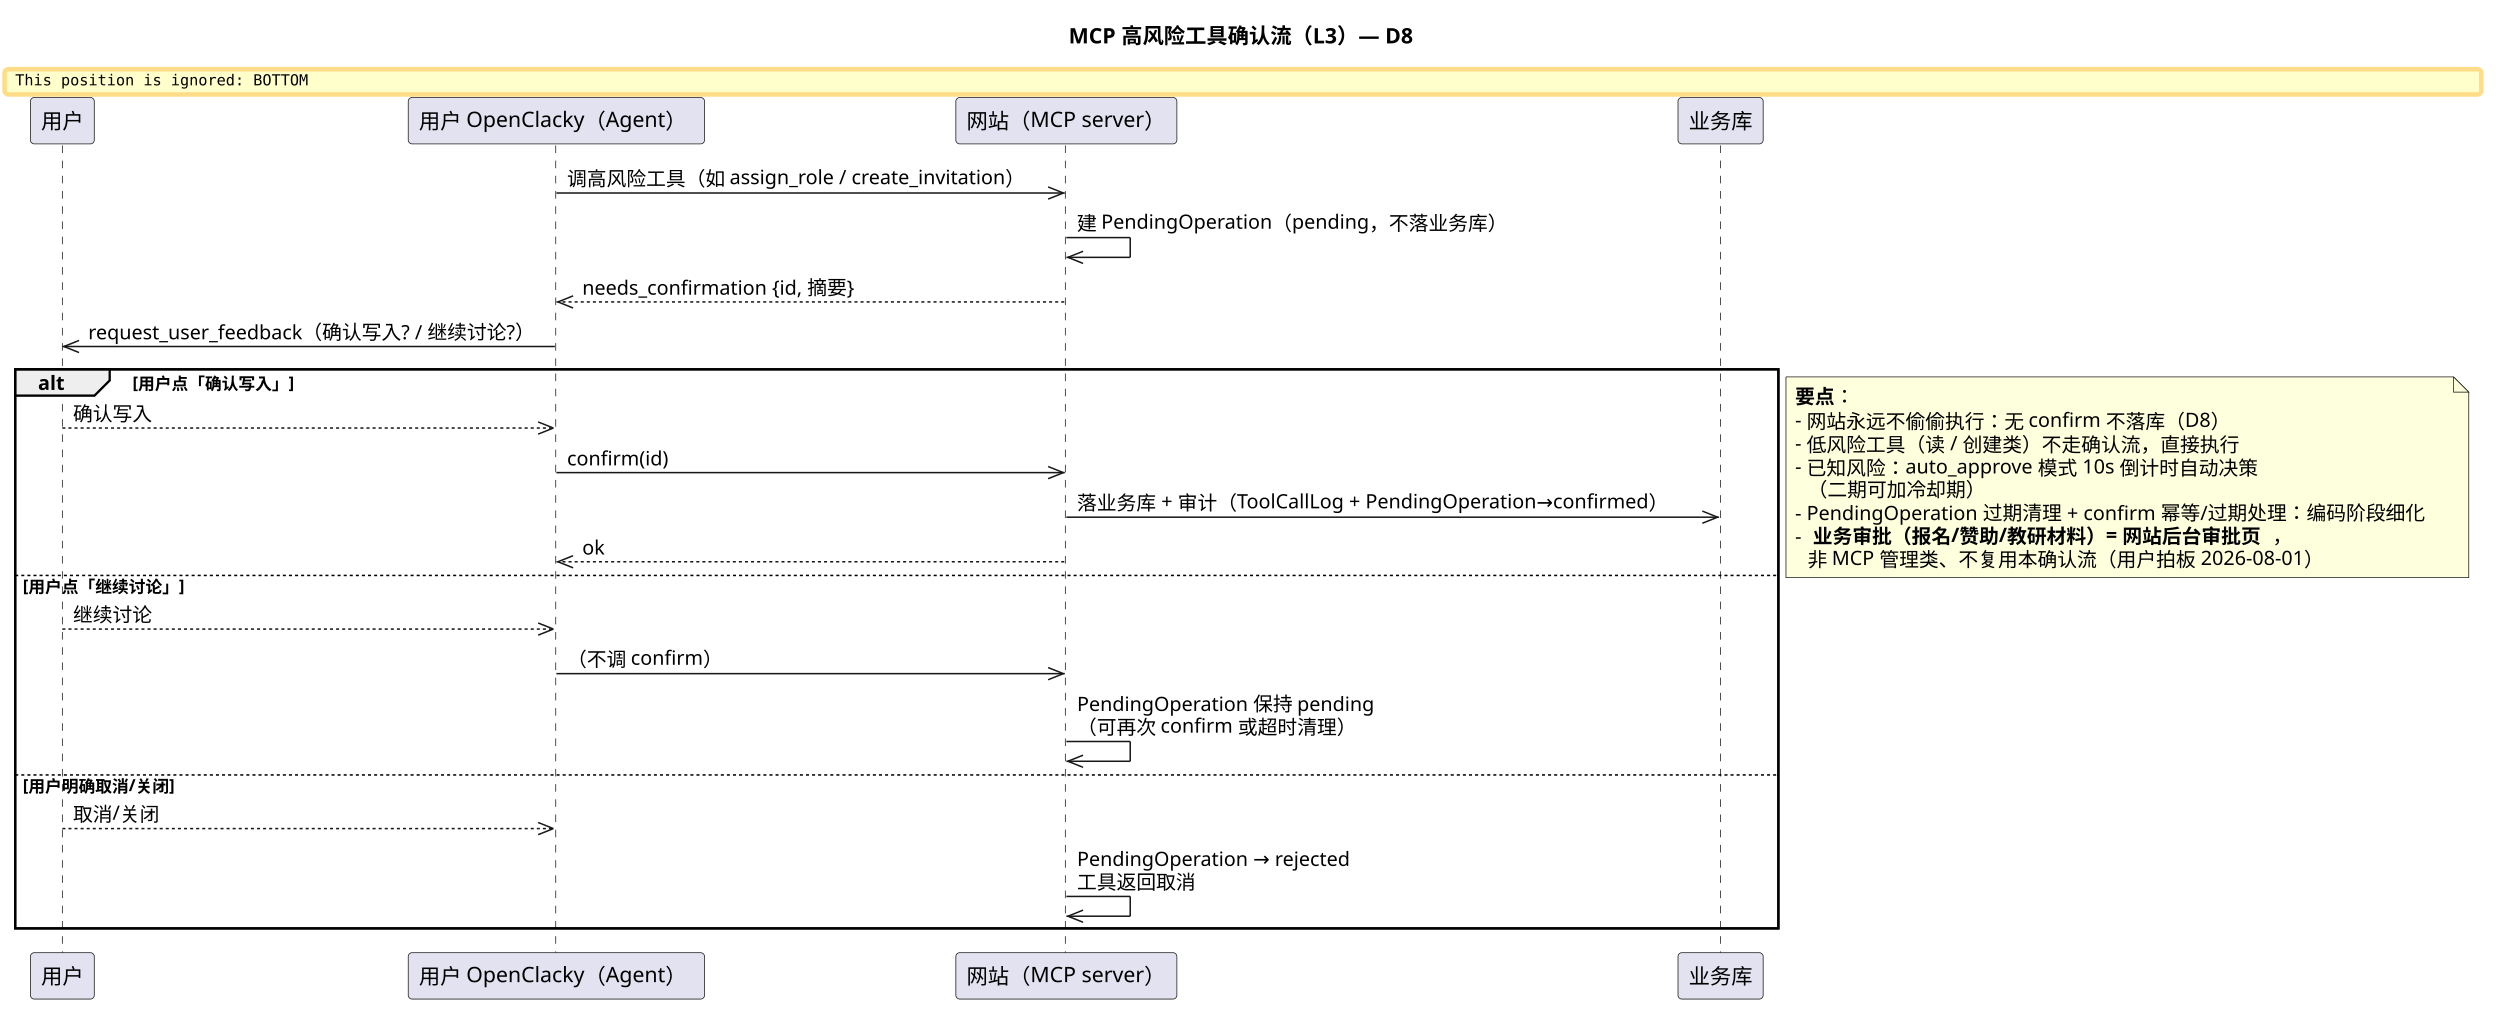
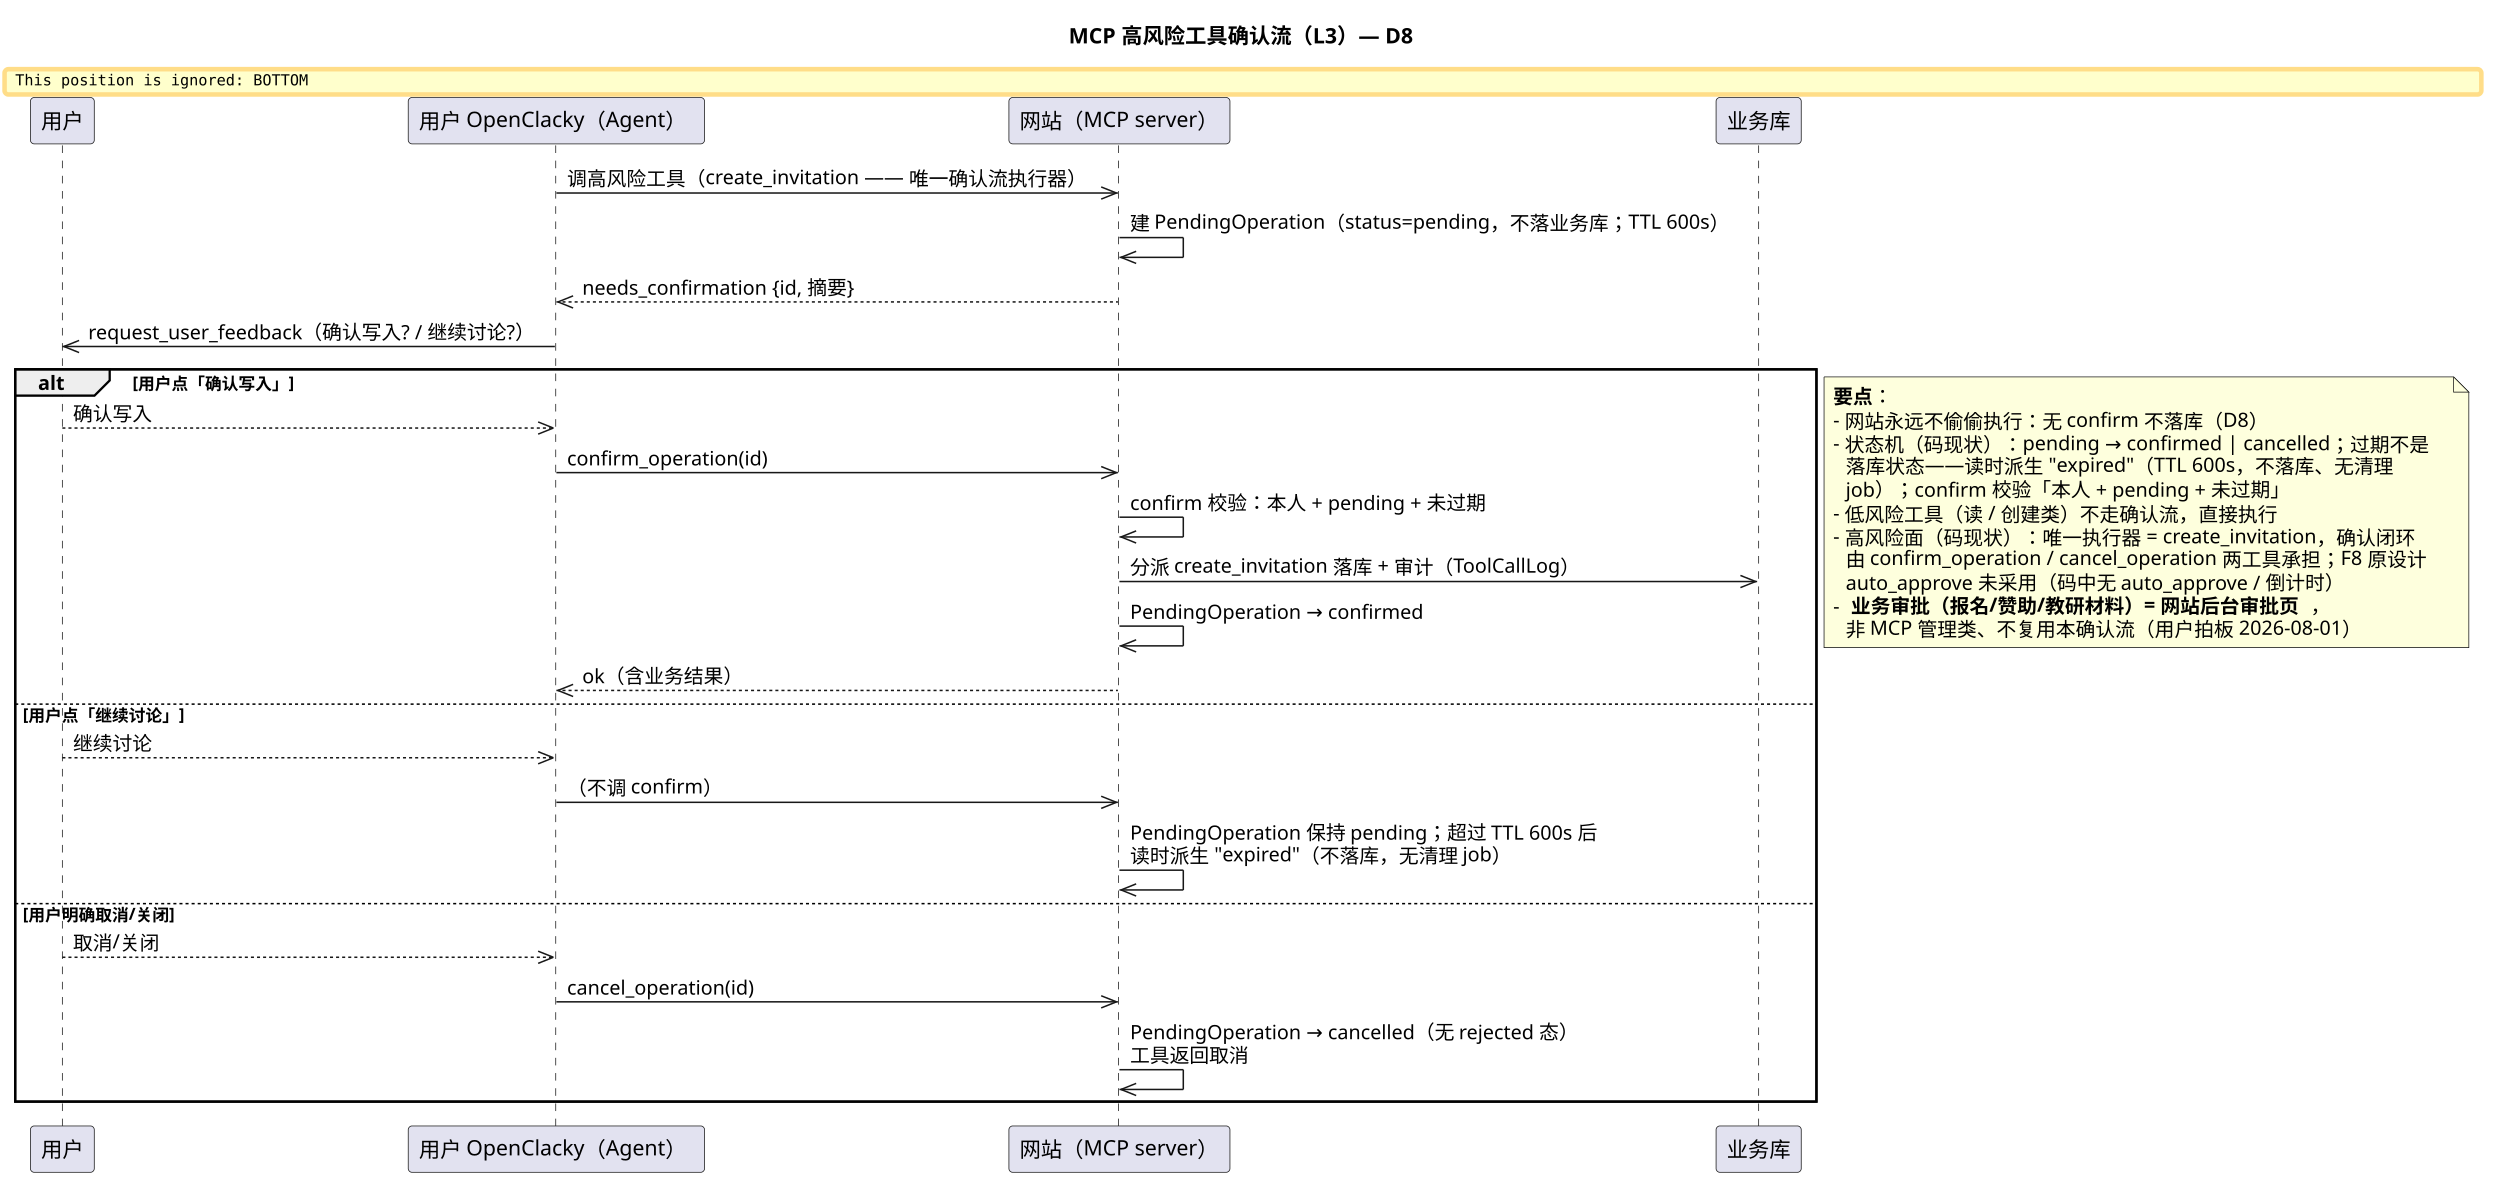
- <svg xmlns="http://www.w3.org/2000/svg" contentStyleType="text/css" data-diagram-type="SEQUENCE" height="664px" preserveAspectRatio="none" style="width:1644px;height:664px;background:#FFFFFF;" version="1.1" viewBox="0 0 1644 664" width="1644px" zoomAndPan="magnify">
+ <svg xmlns="http://www.w3.org/2000/svg" contentStyleType="text/css" data-diagram-type="SEQUENCE" height="778px" preserveAspectRatio="none" style="width:1644px;height:778px;background:#FFFFFF;" version="1.1" viewBox="0 0 1644 778" width="1644px" zoomAndPan="magnify">
  <defs />
  <g>
-     <g class="title" data-source-line="8">
-       <text fill="#000000" font-family="sans-serif" font-size="14" font-weight="700" lengthAdjust="spacing" textLength="232.21" x="702.749" y="28.535">MCP 高风险工具确认流（L3）— D8</text>
+     <g class="title" data-source-line="18">
+       <text fill="#000000" font-family="sans-serif" font-size="14" font-weight="700" lengthAdjust="spacing" textLength="232.21" x="702.76" y="28.535">MCP 高风险工具确认流（L3）— D8</text>
    </g>
-     <rect fill="#FFFFCC" height="16.641" rx="2.5" ry="2.5" style="stroke:#FFDD88;stroke-width:3;" width="1628.707" x="3" y="45.488" />
+     <rect fill="#FFFFCC" height="16.641" rx="2.5" ry="2.5" style="stroke:#FFDD88;stroke-width:3;" width="1628.73" x="3" y="45.488" />
    <text fill="#000000" font-family="monospace" font-size="10" lengthAdjust="spacing" textLength="192.656" x="10" y="56.129">This position is ignored: BOTTOM</text>
-     <rect fill="none" height="367.637" style="stroke:#000000;stroke-width:1.5;" width="1159.456" x="10" y="242.859" />
-     <g class="participant-lifeline" data-entity-uid="part1" data-qualified-name="U" data-source-line="11" id="part1-lifeline">
+     <rect fill="none" height="481.568" style="stroke:#000000;stroke-width:1.5;" width="1184.495" x="10" y="242.859" />
+     <g class="participant-lifeline" data-entity-uid="part1" data-qualified-name="U" data-source-line="21" id="part1-lifeline">
      <g>
-         <rect fill="#000000" fill-opacity="0" height="531.879" width="8" x="37" y="95.617" />
-         <line style="stroke:#181818;stroke-width:0.5;stroke-dasharray:5,5;" x1="41" x2="41" y1="95.617" y2="627.496" />
+         <rect fill="#000000" fill-opacity="0" height="645.811" width="8" x="37" y="95.617" />
+         <line style="stroke:#181818;stroke-width:0.5;stroke-dasharray:5,5;" x1="41" x2="41" y1="95.617" y2="741.428" />
      </g>
    </g>
-     <g class="participant-lifeline" data-entity-uid="part2" data-qualified-name="A" data-source-line="12" id="part2-lifeline">
+     <g class="participant-lifeline" data-entity-uid="part2" data-qualified-name="A" data-source-line="22" id="part2-lifeline">
      <g>
-         <rect fill="#000000" fill-opacity="0" height="531.879" width="8" x="361.879" y="95.617" />
-         <line style="stroke:#181818;stroke-width:0.5;stroke-dasharray:5,5;" x1="365.453" x2="365.453" y1="95.617" y2="627.496" />
+         <rect fill="#000000" fill-opacity="0" height="645.811" width="8" x="361.879" y="95.617" />
+         <line style="stroke:#181818;stroke-width:0.5;stroke-dasharray:5,5;" x1="365.453" x2="365.453" y1="95.617" y2="741.428" />
      </g>
    </g>
-     <g class="participant-lifeline" data-entity-uid="part3" data-qualified-name="W" data-source-line="13" id="part3-lifeline">
+     <g class="participant-lifeline" data-entity-uid="part3" data-qualified-name="W" data-source-line="23" id="part3-lifeline">
      <g>
-         <rect fill="#000000" fill-opacity="0" height="531.879" width="8" x="697.238" y="95.617" />
-         <line style="stroke:#181818;stroke-width:0.5;stroke-dasharray:5,5;" x1="700.562" x2="700.562" y1="95.617" y2="627.496" />
+         <rect fill="#000000" fill-opacity="0" height="645.811" width="8" x="732.137" y="95.617" />
+         <line style="stroke:#181818;stroke-width:0.5;stroke-dasharray:5,5;" x1="735.461" x2="735.461" y1="95.617" y2="741.428" />
      </g>
    </g>
-     <g class="participant-lifeline" data-entity-uid="part4" data-qualified-name="DB" data-source-line="14" id="part4-lifeline">
+     <g class="participant-lifeline" data-entity-uid="part4" data-qualified-name="DB" data-source-line="24" id="part4-lifeline">
      <g>
-         <rect fill="#000000" fill-opacity="0" height="531.879" width="8" x="1127.456" y="95.617" />
-         <line style="stroke:#181818;stroke-width:0.5;stroke-dasharray:5,5;" x1="1131.456" x2="1131.456" y1="95.617" y2="627.496" />
+         <rect fill="#000000" fill-opacity="0" height="645.811" width="8" x="1152.495" y="95.617" />
+         <line style="stroke:#181818;stroke-width:0.5;stroke-dasharray:5,5;" x1="1156.495" x2="1156.495" y1="95.617" y2="741.428" />
      </g>
    </g>
-     <g class="participant participant-head" data-entity-uid="part1" data-qualified-name="U" data-source-line="11" id="part1-head">
+     <g class="participant participant-head" data-entity-uid="part1" data-qualified-name="U" data-source-line="21" id="part1-head">
      <rect fill="#E2E2F0" height="30.488" rx="2.5" ry="2.5" style="stroke:#181818;stroke-width:0.5;" width="42" x="20" y="64.129" />
      <text fill="#000000" font-family="sans-serif" font-size="14" lengthAdjust="spacing" textLength="28" x="27" y="84.664">用户</text>
    </g>
-     <g class="participant participant-tail" data-entity-uid="part1" data-qualified-name="U" data-source-line="11" id="part1-tail">
-       <rect fill="#E2E2F0" height="30.488" rx="2.5" ry="2.5" style="stroke:#181818;stroke-width:0.5;" width="42" x="20" y="626.496" />
-       <text fill="#000000" font-family="sans-serif" font-size="14" lengthAdjust="spacing" textLength="28" x="27" y="647.031">用户</text>
+     <g class="participant participant-tail" data-entity-uid="part1" data-qualified-name="U" data-source-line="21" id="part1-tail">
+       <rect fill="#E2E2F0" height="30.488" rx="2.5" ry="2.5" style="stroke:#181818;stroke-width:0.5;" width="42" x="20" y="740.428" />
+       <text fill="#000000" font-family="sans-serif" font-size="14" lengthAdjust="spacing" textLength="28" x="27" y="760.963">用户</text>
    </g>
-     <g class="participant participant-head" data-entity-uid="part2" data-qualified-name="A" data-source-line="12" id="part2-head">
+     <g class="participant participant-head" data-entity-uid="part2" data-qualified-name="A" data-source-line="22" id="part2-head">
      <rect fill="#E2E2F0" height="30.488" rx="2.5" ry="2.5" style="stroke:#181818;stroke-width:0.5;" width="194.852" x="268.453" y="64.129" />
      <text fill="#000000" font-family="sans-serif" font-size="14" lengthAdjust="spacing" textLength="180.852" x="275.453" y="84.664">用户 OpenClacky（Agent）</text>
    </g>
-     <g class="participant participant-tail" data-entity-uid="part2" data-qualified-name="A" data-source-line="12" id="part2-tail">
-       <rect fill="#E2E2F0" height="30.488" rx="2.5" ry="2.5" style="stroke:#181818;stroke-width:0.5;" width="194.852" x="268.453" y="626.496" />
-       <text fill="#000000" font-family="sans-serif" font-size="14" lengthAdjust="spacing" textLength="180.852" x="275.453" y="647.031">用户 OpenClacky（Agent）</text>
+     <g class="participant participant-tail" data-entity-uid="part2" data-qualified-name="A" data-source-line="22" id="part2-tail">
+       <rect fill="#E2E2F0" height="30.488" rx="2.5" ry="2.5" style="stroke:#181818;stroke-width:0.5;" width="194.852" x="268.453" y="740.428" />
+       <text fill="#000000" font-family="sans-serif" font-size="14" lengthAdjust="spacing" textLength="180.852" x="275.453" y="760.963">用户 OpenClacky（Agent）</text>
    </g>
-     <g class="participant participant-head" data-entity-uid="part3" data-qualified-name="W" data-source-line="13" id="part3-head">
-       <rect fill="#E2E2F0" height="30.488" rx="2.5" ry="2.5" style="stroke:#181818;stroke-width:0.5;" width="145.352" x="628.562" y="64.129" />
-       <text fill="#000000" font-family="sans-serif" font-size="14" lengthAdjust="spacing" textLength="131.352" x="635.562" y="84.664">网站（MCP server）</text>
+     <g class="participant participant-head" data-entity-uid="part3" data-qualified-name="W" data-source-line="23" id="part3-head">
+       <rect fill="#E2E2F0" height="30.488" rx="2.5" ry="2.5" style="stroke:#181818;stroke-width:0.5;" width="145.352" x="663.461" y="64.129" />
+       <text fill="#000000" font-family="sans-serif" font-size="14" lengthAdjust="spacing" textLength="131.352" x="670.461" y="84.664">网站（MCP server）</text>
    </g>
-     <g class="participant participant-tail" data-entity-uid="part3" data-qualified-name="W" data-source-line="13" id="part3-tail">
-       <rect fill="#E2E2F0" height="30.488" rx="2.5" ry="2.5" style="stroke:#181818;stroke-width:0.5;" width="145.352" x="628.562" y="626.496" />
-       <text fill="#000000" font-family="sans-serif" font-size="14" lengthAdjust="spacing" textLength="131.352" x="635.562" y="647.031">网站（MCP server）</text>
+     <g class="participant participant-tail" data-entity-uid="part3" data-qualified-name="W" data-source-line="23" id="part3-tail">
+       <rect fill="#E2E2F0" height="30.488" rx="2.5" ry="2.5" style="stroke:#181818;stroke-width:0.5;" width="145.352" x="663.461" y="740.428" />
+       <text fill="#000000" font-family="sans-serif" font-size="14" lengthAdjust="spacing" textLength="131.352" x="670.461" y="760.963">网站（MCP server）</text>
    </g>
-     <g class="participant participant-head" data-entity-uid="part4" data-qualified-name="DB" data-source-line="14" id="part4-head">
-       <rect fill="#E2E2F0" height="30.488" rx="2.5" ry="2.5" style="stroke:#181818;stroke-width:0.5;" width="56" x="1103.456" y="64.129" />
-       <text fill="#000000" font-family="sans-serif" font-size="14" lengthAdjust="spacing" textLength="42" x="1110.456" y="84.664">业务库</text>
+     <g class="participant participant-head" data-entity-uid="part4" data-qualified-name="DB" data-source-line="24" id="part4-head">
+       <rect fill="#E2E2F0" height="30.488" rx="2.5" ry="2.5" style="stroke:#181818;stroke-width:0.5;" width="56" x="1128.495" y="64.129" />
+       <text fill="#000000" font-family="sans-serif" font-size="14" lengthAdjust="spacing" textLength="42" x="1135.495" y="84.664">业务库</text>
    </g>
-     <g class="participant participant-tail" data-entity-uid="part4" data-qualified-name="DB" data-source-line="14" id="part4-tail">
-       <rect fill="#E2E2F0" height="30.488" rx="2.5" ry="2.5" style="stroke:#181818;stroke-width:0.5;" width="56" x="1103.456" y="626.496" />
-       <text fill="#000000" font-family="sans-serif" font-size="14" lengthAdjust="spacing" textLength="42" x="1110.456" y="647.031">业务库</text>
+     <g class="participant participant-tail" data-entity-uid="part4" data-qualified-name="DB" data-source-line="24" id="part4-tail">
+       <rect fill="#E2E2F0" height="30.488" rx="2.5" ry="2.5" style="stroke:#181818;stroke-width:0.5;" width="56" x="1128.495" y="740.428" />
+       <text fill="#000000" font-family="sans-serif" font-size="14" lengthAdjust="spacing" textLength="42" x="1135.495" y="760.963">业务库</text>
    </g>
-     <g class="message" data-entity-1="part2" data-entity-2="part3" data-source-line="16" id="msg1">
-       <line style="stroke:#181818;stroke-width:1;" x1="699.238" x2="689.238" y1="126.928" y2="122.928" />
-       <line style="stroke:#181818;stroke-width:1;" x1="699.238" x2="689.238" y1="126.928" y2="130.928" />
-       <line style="stroke:#181818;stroke-width:1;" x1="365.879" x2="700.238" y1="126.928" y2="126.928" />
-       <text fill="#000000" font-family="sans-serif" font-size="13" lengthAdjust="spacing" textLength="311.359" x="372.879" y="122.186">调高风险工具（如 assign_role / create_invitation）</text>
+     <g class="message" data-entity-1="part2" data-entity-2="part3" data-source-line="26" id="msg1">
+       <line style="stroke:#181818;stroke-width:1;" x1="734.137" x2="724.137" y1="126.928" y2="122.928" />
+       <line style="stroke:#181818;stroke-width:1;" x1="734.137" x2="724.137" y1="126.928" y2="130.928" />
+       <line style="stroke:#181818;stroke-width:1;" x1="365.879" x2="735.137" y1="126.928" y2="126.928" />
+       <text fill="#000000" font-family="sans-serif" font-size="13" lengthAdjust="spacing" textLength="346.258" x="372.879" y="122.186">调高风险工具（create_invitation —— 唯一确认流执行器）</text>
    </g>
-     <g class="message" data-entity-1="part3" data-entity-2="part3" data-source-line="17" id="msg2">
-       <line style="stroke:#181818;stroke-width:1;" x1="701.238" x2="743.238" y1="156.238" y2="156.238" />
-       <line style="stroke:#181818;stroke-width:1;" x1="743.238" x2="743.238" y1="156.238" y2="169.238" />
-       <line style="stroke:#181818;stroke-width:1;" x1="701.238" x2="743.238" y1="169.238" y2="169.238" />
-       <line style="stroke:#181818;stroke-width:1;" x1="702.238" x2="712.238" y1="169.238" y2="165.238" />
-       <line style="stroke:#181818;stroke-width:1;" x1="702.238" x2="712.238" y1="169.238" y2="173.238" />
-       <text fill="#000000" font-family="sans-serif" font-size="13" lengthAdjust="spacing" textLength="286.025" x="708.238" y="151.496">建 PendingOperation（pending，不落业务库）</text>
+     <g class="message" data-entity-1="part3" data-entity-2="part3" data-source-line="27" id="msg2">
+       <line style="stroke:#181818;stroke-width:1;" x1="736.137" x2="778.137" y1="156.238" y2="156.238" />
+       <line style="stroke:#181818;stroke-width:1;" x1="778.137" x2="778.137" y1="156.238" y2="169.238" />
+       <line style="stroke:#181818;stroke-width:1;" x1="736.137" x2="778.137" y1="169.238" y2="169.238" />
+       <line style="stroke:#181818;stroke-width:1;" x1="737.137" x2="747.137" y1="169.238" y2="165.238" />
+       <line style="stroke:#181818;stroke-width:1;" x1="737.137" x2="747.137" y1="169.238" y2="173.238" />
+       <text fill="#000000" font-family="sans-serif" font-size="13" lengthAdjust="spacing" textLength="406.358" x="743.137" y="151.496">建 PendingOperation（status=pending，不落业务库；TTL 600s）</text>
    </g>
-     <g class="message" data-entity-1="part3" data-entity-2="part2" data-source-line="18" id="msg3">
+     <g class="message" data-entity-1="part3" data-entity-2="part2" data-source-line="28" id="msg3">
      <line style="stroke:#181818;stroke-width:1;" x1="366.879" x2="376.879" y1="198.549" y2="194.549" />
      <line style="stroke:#181818;stroke-width:1;" x1="366.879" x2="376.879" y1="198.549" y2="202.549" />
-       <line style="stroke:#181818;stroke-width:1;stroke-dasharray:2,2;" x1="365.879" x2="700.238" y1="198.549" y2="198.549" />
+       <line style="stroke:#181818;stroke-width:1;stroke-dasharray:2,2;" x1="365.879" x2="735.137" y1="198.549" y2="198.549" />
      <text fill="#000000" font-family="sans-serif" font-size="13" lengthAdjust="spacing" textLength="183.155" x="382.879" y="193.807">needs_confirmation {id, 摘要}</text>
    </g>
-     <g class="message" data-entity-1="part2" data-entity-2="part1" data-source-line="19" id="msg4">
+     <g class="message" data-entity-1="part2" data-entity-2="part1" data-source-line="29" id="msg4">
      <line style="stroke:#181818;stroke-width:1;" x1="42" x2="52" y1="227.859" y2="223.859" />
      <line style="stroke:#181818;stroke-width:1;" x1="42" x2="52" y1="227.859" y2="231.859" />
      <line style="stroke:#181818;stroke-width:1;" x1="41" x2="364.879" y1="227.859" y2="227.859" />
      <text fill="#000000" font-family="sans-serif" font-size="13" lengthAdjust="spacing" textLength="300.879" x="58" y="223.117">request_user_feedback（确认写入? / 继续讨论?）</text>
    </g>
    <path d="M10,242.859 L72.139,242.859 L72.139,250.17 L62.139,260.17 L10,260.17 L10,242.859" fill="#EEEEEE" style="stroke:#000000;stroke-width:1.5;" />
-     <rect fill="none" height="367.637" style="stroke:#000000;stroke-width:1.5;" width="1159.456" x="10" y="242.859" />
+     <rect fill="none" height="481.568" style="stroke:#000000;stroke-width:1.5;" width="1184.495" x="10" y="242.859" />
    <text fill="#000000" font-family="sans-serif" font-size="13" font-weight="700" lengthAdjust="spacing" textLength="17.139" x="25" y="256.428">alt</text>
    <text fill="#000000" font-family="sans-serif" font-size="11" font-weight="700" lengthAdjust="spacing" textLength="107.153" x="87.139" y="255.494">[用户点「确认写入」]</text>
-     <path d="M1174.456,247.859 L1174.456,379.859 L1623.456,379.859 L1623.456,257.859 L1613.456,247.859 L1174.456,247.859" fill="#FEFFDD" style="stroke:#181818;stroke-width:0.5;" />
-     <path d="M1613.456,247.859 L1613.456,257.859 L1623.456,257.859 L1613.456,247.859" fill="#FEFFDD" style="stroke:#181818;stroke-width:0.5;" />
-     <text fill="#000000" font-family="sans-serif" font-size="13" font-weight="700" lengthAdjust="spacing" textLength="26" x="1180.456" y="265.428">要点</text>
-     <text fill="#000000" font-family="sans-serif" font-size="13" lengthAdjust="spacing" textLength="13" x="1206.456" y="265.428">：</text>
-     <text fill="#000000" font-family="sans-serif" font-size="13" lengthAdjust="spacing" textLength="294.525" x="1180.456" y="280.738">- 网站永远不偷偷执行：无 confirm 不落库（D8）</text>
-     <text fill="#000000" font-family="sans-serif" font-size="13" lengthAdjust="spacing" textLength="299.679" x="1180.456" y="296.049">- 低风险工具（读 / 创建类）不走确认流，直接执行</text>
-     <text fill="#000000" font-family="sans-serif" font-size="13" lengthAdjust="spacing" textLength="314.457" x="1180.456" y="311.359">- 已知风险：auto_approve 模式 10s 倒计时自动决策</text>
-     <text fill="#000000" font-family="sans-serif" font-size="13" lengthAdjust="spacing" textLength="117" x="1188.683" y="326.67">（二期可加冷却期）</text>
-     <text fill="#000000" font-family="sans-serif" font-size="13" lengthAdjust="spacing" textLength="428.251" x="1180.456" y="341.981">- PendingOperation 过期清理 + confirm 幂等/过期处理：编码阶段细化</text>
-     <text fill="#000000" font-family="sans-serif" font-size="13" lengthAdjust="spacing" textLength="7.522" x="1180.456" y="357.291">-</text>
-     <text fill="#000000" font-family="sans-serif" font-size="13" font-weight="700" lengthAdjust="spacing" textLength="302.326" x="1192.091" y="357.291">业务审批（报名/赞助/教研材料）= 网站后台审批页</text>
-     <text fill="#000000" font-family="sans-serif" font-size="13" lengthAdjust="spacing" textLength="13" x="1494.418" y="357.291">，</text>
-     <text fill="#000000" font-family="sans-serif" font-size="13" lengthAdjust="spacing" textLength="354.523" x="1188.683" y="372.602">非 MCP 管理类、不复用本确认流（用户拍板 2026-08-01）</text>
-     <g class="message" data-entity-1="part1" data-entity-2="part2" data-source-line="21" id="msg5">
+     <path d="M1199.495,247.859 L1199.495,425.859 L1623.495,425.859 L1623.495,257.859 L1613.495,247.859 L1199.495,247.859" fill="#FEFFDD" style="stroke:#181818;stroke-width:0.5;" />
+     <path d="M1613.495,247.859 L1613.495,257.859 L1623.495,257.859 L1613.495,247.859" fill="#FEFFDD" style="stroke:#181818;stroke-width:0.5;" />
+     <text fill="#000000" font-family="sans-serif" font-size="13" font-weight="700" lengthAdjust="spacing" textLength="26" x="1205.495" y="265.428">要点</text>
+     <text fill="#000000" font-family="sans-serif" font-size="13" lengthAdjust="spacing" textLength="13" x="1231.495" y="265.428">：</text>
+     <text fill="#000000" font-family="sans-serif" font-size="13" lengthAdjust="spacing" textLength="294.525" x="1205.495" y="280.738">- 网站永远不偷偷执行：无 confirm 不落库（D8）</text>
+     <text fill="#000000" font-family="sans-serif" font-size="13" lengthAdjust="spacing" textLength="402.429" x="1205.495" y="296.049">- 状态机（码现状）：pending → confirmed | cancelled；过期不是</text>
+     <text fill="#000000" font-family="sans-serif" font-size="13" lengthAdjust="spacing" textLength="367.498" x="1213.722" y="311.359">落库状态——读时派生 "expired"（TTL 600s，不落库、无清理</text>
+     <text fill="#000000" font-family="sans-serif" font-size="13" lengthAdjust="spacing" textLength="304.668" x="1213.722" y="326.67">job）；confirm 校验「本人 + pending + 未过期」</text>
+     <text fill="#000000" font-family="sans-serif" font-size="13" lengthAdjust="spacing" textLength="299.679" x="1205.495" y="341.981">- 低风险工具（读 / 创建类）不走确认流，直接执行</text>
+     <text fill="#000000" font-family="sans-serif" font-size="13" lengthAdjust="spacing" textLength="394.228" x="1205.495" y="357.291">- 高风险面（码现状）：唯一执行器 = create_invitation，确认闭环</text>
+     <text fill="#000000" font-family="sans-serif" font-size="13" lengthAdjust="spacing" textLength="395.008" x="1213.722" y="372.602">由 confirm_operation / cancel_operation 两工具承担；F8 原设计</text>
+     <text fill="#000000" font-family="sans-serif" font-size="13" lengthAdjust="spacing" textLength="337.099" x="1213.722" y="387.912">auto_approve 未采用（码中无 auto_approve / 倒计时）</text>
+     <text fill="#000000" font-family="sans-serif" font-size="13" lengthAdjust="spacing" textLength="7.522" x="1205.495" y="403.223">-</text>
+     <text fill="#000000" font-family="sans-serif" font-size="13" font-weight="700" lengthAdjust="spacing" textLength="302.326" x="1217.13" y="403.223">业务审批（报名/赞助/教研材料）= 网站后台审批页</text>
+     <text fill="#000000" font-family="sans-serif" font-size="13" lengthAdjust="spacing" textLength="13" x="1519.457" y="403.223">，</text>
+     <text fill="#000000" font-family="sans-serif" font-size="13" lengthAdjust="spacing" textLength="354.523" x="1213.722" y="418.533">非 MCP 管理类、不复用本确认流（用户拍板 2026-08-01）</text>
+     <g class="message" data-entity-1="part1" data-entity-2="part2" data-source-line="31" id="msg5">
      <line style="stroke:#181818;stroke-width:1;" x1="363.879" x2="353.879" y1="281.481" y2="277.481" />
      <line style="stroke:#181818;stroke-width:1;" x1="363.879" x2="353.879" y1="281.481" y2="285.481" />
      <line style="stroke:#181818;stroke-width:1;stroke-dasharray:2,2;" x1="41" x2="364.879" y1="281.481" y2="281.481" />
      <text fill="#000000" font-family="sans-serif" font-size="13" lengthAdjust="spacing" textLength="52" x="48" y="276.738">确认写入</text>
    </g>
-     <g class="message" data-entity-1="part2" data-entity-2="part3" data-source-line="22" id="msg6">
-       <line style="stroke:#181818;stroke-width:1;" x1="699.238" x2="689.238" y1="310.791" y2="306.791" />
-       <line style="stroke:#181818;stroke-width:1;" x1="699.238" x2="689.238" y1="310.791" y2="314.791" />
-       <line style="stroke:#181818;stroke-width:1;" x1="365.879" x2="700.238" y1="310.791" y2="310.791" />
-       <text fill="#000000" font-family="sans-serif" font-size="13" lengthAdjust="spacing" textLength="69.101" x="372.879" y="306.049">confirm(id)</text>
+     <g class="message" data-entity-1="part2" data-entity-2="part3" data-source-line="32" id="msg6">
+       <line style="stroke:#181818;stroke-width:1;" x1="734.137" x2="724.137" y1="310.791" y2="306.791" />
+       <line style="stroke:#181818;stroke-width:1;" x1="734.137" x2="724.137" y1="310.791" y2="314.791" />
+       <line style="stroke:#181818;stroke-width:1;" x1="365.879" x2="735.137" y1="310.791" y2="310.791" />
+       <text fill="#000000" font-family="sans-serif" font-size="13" lengthAdjust="spacing" textLength="136.183" x="372.879" y="306.049">confirm_operation(id)</text>
    </g>
-     <g class="message" data-entity-1="part3" data-entity-2="part4" data-source-line="23" id="msg7">
-       <line style="stroke:#181818;stroke-width:1;" x1="1129.456" x2="1119.456" y1="340.102" y2="336.102" />
-       <line style="stroke:#181818;stroke-width:1;" x1="1129.456" x2="1119.456" y1="340.102" y2="344.102" />
-       <line style="stroke:#181818;stroke-width:1;" x1="701.238" x2="1130.456" y1="340.102" y2="340.102" />
-       <text fill="#000000" font-family="sans-serif" font-size="13" lengthAdjust="spacing" textLength="406.218" x="708.238" y="335.359">落业务库 + 审计（ToolCallLog + PendingOperation→confirmed）</text>
+     <g class="message" data-entity-1="part3" data-entity-2="part3" data-source-line="33" id="msg7">
+       <line style="stroke:#181818;stroke-width:1;" x1="736.137" x2="778.137" y1="340.102" y2="340.102" />
+       <line style="stroke:#181818;stroke-width:1;" x1="778.137" x2="778.137" y1="340.102" y2="353.102" />
+       <line style="stroke:#181818;stroke-width:1;" x1="736.137" x2="778.137" y1="353.102" y2="353.102" />
+       <line style="stroke:#181818;stroke-width:1;" x1="737.137" x2="747.137" y1="353.102" y2="349.102" />
+       <line style="stroke:#181818;stroke-width:1;" x1="737.137" x2="747.137" y1="353.102" y2="357.102" />
+       <text fill="#000000" font-family="sans-serif" font-size="13" lengthAdjust="spacing" textLength="245.546" x="743.137" y="335.359">confirm 校验：本人 + pending + 未过期</text>
    </g>
-     <g class="message" data-entity-1="part3" data-entity-2="part2" data-source-line="24" id="msg8">
-       <line style="stroke:#181818;stroke-width:1;" x1="366.879" x2="376.879" y1="369.412" y2="365.412" />
-       <line style="stroke:#181818;stroke-width:1;" x1="366.879" x2="376.879" y1="369.412" y2="373.412" />
-       <line style="stroke:#181818;stroke-width:1;stroke-dasharray:2,2;" x1="365.879" x2="700.238" y1="369.412" y2="369.412" />
-       <text fill="#000000" font-family="sans-serif" font-size="13" lengthAdjust="spacing" textLength="15.584" x="382.879" y="364.67">ok</text>
+     <g class="message" data-entity-1="part3" data-entity-2="part4" data-source-line="34" id="msg8">
+       <line style="stroke:#181818;stroke-width:1;" x1="1154.495" x2="1144.495" y1="382.412" y2="378.412" />
+       <line style="stroke:#181818;stroke-width:1;" x1="1154.495" x2="1144.495" y1="382.412" y2="386.412" />
+       <line style="stroke:#181818;stroke-width:1;" x1="736.137" x2="1155.495" y1="382.412" y2="382.412" />
+       <text fill="#000000" font-family="sans-serif" font-size="13" lengthAdjust="spacing" textLength="309.48" x="743.137" y="377.67">分派 create_invitation 落库 + 审计（ToolCallLog）</text>
    </g>
-     <line style="stroke:#000000;stroke-width:1;stroke-dasharray:2,2;" x1="10" x2="1169.456" y1="378.412" y2="378.412" />
-     <text fill="#000000" font-family="sans-serif" font-size="11" font-weight="700" lengthAdjust="spacing" textLength="107.153" x="15" y="389.047">[用户点「继续讨论」]</text>
-     <g class="message" data-entity-1="part1" data-entity-2="part2" data-source-line="26" id="msg9">
-       <line style="stroke:#181818;stroke-width:1;" x1="363.879" x2="353.879" y1="413.678" y2="409.678" />
-       <line style="stroke:#181818;stroke-width:1;" x1="363.879" x2="353.879" y1="413.678" y2="417.678" />
-       <line style="stroke:#181818;stroke-width:1;stroke-dasharray:2,2;" x1="41" x2="364.879" y1="413.678" y2="413.678" />
-       <text fill="#000000" font-family="sans-serif" font-size="13" lengthAdjust="spacing" textLength="52" x="48" y="408.935">继续讨论</text>
+     <g class="message" data-entity-1="part3" data-entity-2="part3" data-source-line="35" id="msg9">
+       <line style="stroke:#181818;stroke-width:1;" x1="736.137" x2="778.137" y1="411.723" y2="411.723" />
+       <line style="stroke:#181818;stroke-width:1;" x1="778.137" x2="778.137" y1="411.723" y2="424.723" />
+       <line style="stroke:#181818;stroke-width:1;" x1="736.137" x2="778.137" y1="424.723" y2="424.723" />
+       <line style="stroke:#181818;stroke-width:1;" x1="737.137" x2="747.137" y1="424.723" y2="420.723" />
+       <line style="stroke:#181818;stroke-width:1;" x1="737.137" x2="747.137" y1="424.723" y2="428.723" />
+       <text fill="#000000" font-family="sans-serif" font-size="13" lengthAdjust="spacing" textLength="198.663" x="743.137" y="406.981">PendingOperation → confirmed</text>
    </g>
-     <g class="message" data-entity-1="part2" data-entity-2="part3" data-source-line="27" id="msg10">
-       <line style="stroke:#181818;stroke-width:1;" x1="699.238" x2="689.238" y1="442.988" y2="438.988" />
-       <line style="stroke:#181818;stroke-width:1;" x1="699.238" x2="689.238" y1="442.988" y2="446.988" />
-       <line style="stroke:#181818;stroke-width:1;" x1="365.879" x2="700.238" y1="442.988" y2="442.988" />
-       <text fill="#000000" font-family="sans-serif" font-size="13" lengthAdjust="spacing" textLength="104.819" x="372.879" y="438.246">（不调 confirm）</text>
+     <g class="message" data-entity-1="part3" data-entity-2="part2" data-source-line="36" id="msg10">
+       <line style="stroke:#181818;stroke-width:1;" x1="366.879" x2="376.879" y1="454.033" y2="450.033" />
+       <line style="stroke:#181818;stroke-width:1;" x1="366.879" x2="376.879" y1="454.033" y2="458.033" />
+       <line style="stroke:#181818;stroke-width:1;stroke-dasharray:2,2;" x1="365.879" x2="735.137" y1="454.033" y2="454.033" />
+       <text fill="#000000" font-family="sans-serif" font-size="13" lengthAdjust="spacing" textLength="106.584" x="382.879" y="449.291">ok（含业务结果）</text>
    </g>
-     <g class="message" data-entity-1="part3" data-entity-2="part3" data-source-line="28" id="msg11">
-       <line style="stroke:#181818;stroke-width:1;" x1="701.238" x2="743.238" y1="487.609" y2="487.609" />
-       <line style="stroke:#181818;stroke-width:1;" x1="743.238" x2="743.238" y1="487.609" y2="500.609" />
-       <line style="stroke:#181818;stroke-width:1;" x1="701.238" x2="743.238" y1="500.609" y2="500.609" />
-       <line style="stroke:#181818;stroke-width:1;" x1="702.238" x2="712.238" y1="500.609" y2="496.609" />
-       <line style="stroke:#181818;stroke-width:1;" x1="702.238" x2="712.238" y1="500.609" y2="504.609" />
-       <text fill="#000000" font-family="sans-serif" font-size="13" lengthAdjust="spacing" textLength="199.139" x="708.238" y="467.557">PendingOperation 保持 pending</text>
-       <text fill="#000000" font-family="sans-serif" font-size="13" lengthAdjust="spacing" textLength="186.932" x="708.238" y="482.867">（可再次 confirm 或超时清理）</text>
+     <line style="stroke:#000000;stroke-width:1;stroke-dasharray:2,2;" x1="10" x2="1194.495" y1="463.033" y2="463.033" />
+     <text fill="#000000" font-family="sans-serif" font-size="11" font-weight="700" lengthAdjust="spacing" textLength="107.153" x="15" y="473.668">[用户点「继续讨论」]</text>
+     <g class="message" data-entity-1="part1" data-entity-2="part2" data-source-line="38" id="msg11">
+       <line style="stroke:#181818;stroke-width:1;" x1="363.879" x2="353.879" y1="498.299" y2="494.299" />
+       <line style="stroke:#181818;stroke-width:1;" x1="363.879" x2="353.879" y1="498.299" y2="502.299" />
+       <line style="stroke:#181818;stroke-width:1;stroke-dasharray:2,2;" x1="41" x2="364.879" y1="498.299" y2="498.299" />
+       <text fill="#000000" font-family="sans-serif" font-size="13" lengthAdjust="spacing" textLength="52" x="48" y="493.557">继续讨论</text>
    </g>
-     <line style="stroke:#000000;stroke-width:1;stroke-dasharray:2,2;" x1="10" x2="1169.456" y1="509.609" y2="509.609" />
-     <text fill="#000000" font-family="sans-serif" font-size="11" font-weight="700" lengthAdjust="spacing" textLength="102.373" x="15" y="520.244">[用户明确取消/关闭]</text>
-     <g class="message" data-entity-1="part1" data-entity-2="part2" data-source-line="30" id="msg12">
-       <line style="stroke:#181818;stroke-width:1;" x1="363.879" x2="353.879" y1="544.875" y2="540.875" />
-       <line style="stroke:#181818;stroke-width:1;" x1="363.879" x2="353.879" y1="544.875" y2="548.875" />
-       <line style="stroke:#181818;stroke-width:1;stroke-dasharray:2,2;" x1="41" x2="364.879" y1="544.875" y2="544.875" />
-       <text fill="#000000" font-family="sans-serif" font-size="13" lengthAdjust="spacing" textLength="58.817" x="48" y="540.133">取消/关闭</text>
+     <g class="message" data-entity-1="part2" data-entity-2="part3" data-source-line="39" id="msg12">
+       <line style="stroke:#181818;stroke-width:1;" x1="734.137" x2="724.137" y1="527.609" y2="523.609" />
+       <line style="stroke:#181818;stroke-width:1;" x1="734.137" x2="724.137" y1="527.609" y2="531.609" />
+       <line style="stroke:#181818;stroke-width:1;" x1="365.879" x2="735.137" y1="527.609" y2="527.609" />
+       <text fill="#000000" font-family="sans-serif" font-size="13" lengthAdjust="spacing" textLength="104.819" x="372.879" y="522.867">（不调 confirm）</text>
    </g>
-     <g class="message" data-entity-1="part3" data-entity-2="part3" data-source-line="31" id="msg13">
-       <line style="stroke:#181818;stroke-width:1;" x1="701.238" x2="743.238" y1="589.496" y2="589.496" />
-       <line style="stroke:#181818;stroke-width:1;" x1="743.238" x2="743.238" y1="589.496" y2="602.496" />
-       <line style="stroke:#181818;stroke-width:1;" x1="701.238" x2="743.238" y1="602.496" y2="602.496" />
-       <line style="stroke:#181818;stroke-width:1;" x1="702.238" x2="712.238" y1="602.496" y2="598.496" />
-       <line style="stroke:#181818;stroke-width:1;" x1="702.238" x2="712.238" y1="602.496" y2="606.496" />
-       <text fill="#000000" font-family="sans-serif" font-size="13" lengthAdjust="spacing" textLength="185.237" x="708.238" y="569.443">PendingOperation → rejected</text>
-       <text fill="#000000" font-family="sans-serif" font-size="13" lengthAdjust="spacing" textLength="78" x="708.238" y="584.754">工具返回取消</text>
+     <g class="message" data-entity-1="part3" data-entity-2="part3" data-source-line="40" id="msg13">
+       <line style="stroke:#181818;stroke-width:1;" x1="736.137" x2="778.137" y1="572.231" y2="572.231" />
+       <line style="stroke:#181818;stroke-width:1;" x1="778.137" x2="778.137" y1="572.231" y2="585.231" />
+       <line style="stroke:#181818;stroke-width:1;" x1="736.137" x2="778.137" y1="585.231" y2="585.231" />
+       <line style="stroke:#181818;stroke-width:1;" x1="737.137" x2="747.137" y1="585.231" y2="581.231" />
+       <line style="stroke:#181818;stroke-width:1;" x1="737.137" x2="747.137" y1="585.231" y2="589.231" />
+       <text fill="#000000" font-family="sans-serif" font-size="13" lengthAdjust="spacing" textLength="318.138" x="743.137" y="552.178">PendingOperation 保持 pending；超过 TTL 600s 后</text>
+       <text fill="#000000" font-family="sans-serif" font-size="13" lengthAdjust="spacing" textLength="254.96" x="743.137" y="567.488">读时派生 "expired"（不落库，无清理 job）</text>
+     </g>
+     <line style="stroke:#000000;stroke-width:1;stroke-dasharray:2,2;" x1="10" x2="1194.495" y1="594.231" y2="594.231" />
+     <text fill="#000000" font-family="sans-serif" font-size="11" font-weight="700" lengthAdjust="spacing" textLength="102.373" x="15" y="604.865">[用户明确取消/关闭]</text>
+     <g class="message" data-entity-1="part1" data-entity-2="part2" data-source-line="42" id="msg14">
+       <line style="stroke:#181818;stroke-width:1;" x1="363.879" x2="353.879" y1="629.496" y2="625.496" />
+       <line style="stroke:#181818;stroke-width:1;" x1="363.879" x2="353.879" y1="629.496" y2="633.496" />
+       <line style="stroke:#181818;stroke-width:1;stroke-dasharray:2,2;" x1="41" x2="364.879" y1="629.496" y2="629.496" />
+       <text fill="#000000" font-family="sans-serif" font-size="13" lengthAdjust="spacing" textLength="58.817" x="48" y="624.754">取消/关闭</text>
+     </g>
+     <g class="message" data-entity-1="part2" data-entity-2="part3" data-source-line="43" id="msg15">
+       <line style="stroke:#181818;stroke-width:1;" x1="734.137" x2="724.137" y1="658.807" y2="654.807" />
+       <line style="stroke:#181818;stroke-width:1;" x1="734.137" x2="724.137" y1="658.807" y2="662.807" />
+       <line style="stroke:#181818;stroke-width:1;" x1="365.879" x2="735.137" y1="658.807" y2="658.807" />
+       <text fill="#000000" font-family="sans-serif" font-size="13" lengthAdjust="spacing" textLength="127.042" x="372.879" y="654.064">cancel_operation(id)</text>
+     </g>
+     <g class="message" data-entity-1="part3" data-entity-2="part3" data-source-line="44" id="msg16">
+       <line style="stroke:#181818;stroke-width:1;" x1="736.137" x2="778.137" y1="703.428" y2="703.428" />
+       <line style="stroke:#181818;stroke-width:1;" x1="778.137" x2="778.137" y1="703.428" y2="716.428" />
+       <line style="stroke:#181818;stroke-width:1;" x1="736.137" x2="778.137" y1="716.428" y2="716.428" />
+       <line style="stroke:#181818;stroke-width:1;" x1="737.137" x2="747.137" y1="716.428" y2="712.428" />
+       <line style="stroke:#181818;stroke-width:1;" x1="737.137" x2="747.137" y1="716.428" y2="720.428" />
+       <text fill="#000000" font-family="sans-serif" font-size="13" lengthAdjust="spacing" textLength="304.211" x="743.137" y="683.375">PendingOperation → cancelled（无 rejected 态）</text>
+       <text fill="#000000" font-family="sans-serif" font-size="13" lengthAdjust="spacing" textLength="78" x="743.137" y="698.686">工具返回取消</text>
    </g>
  </g>
</svg>
